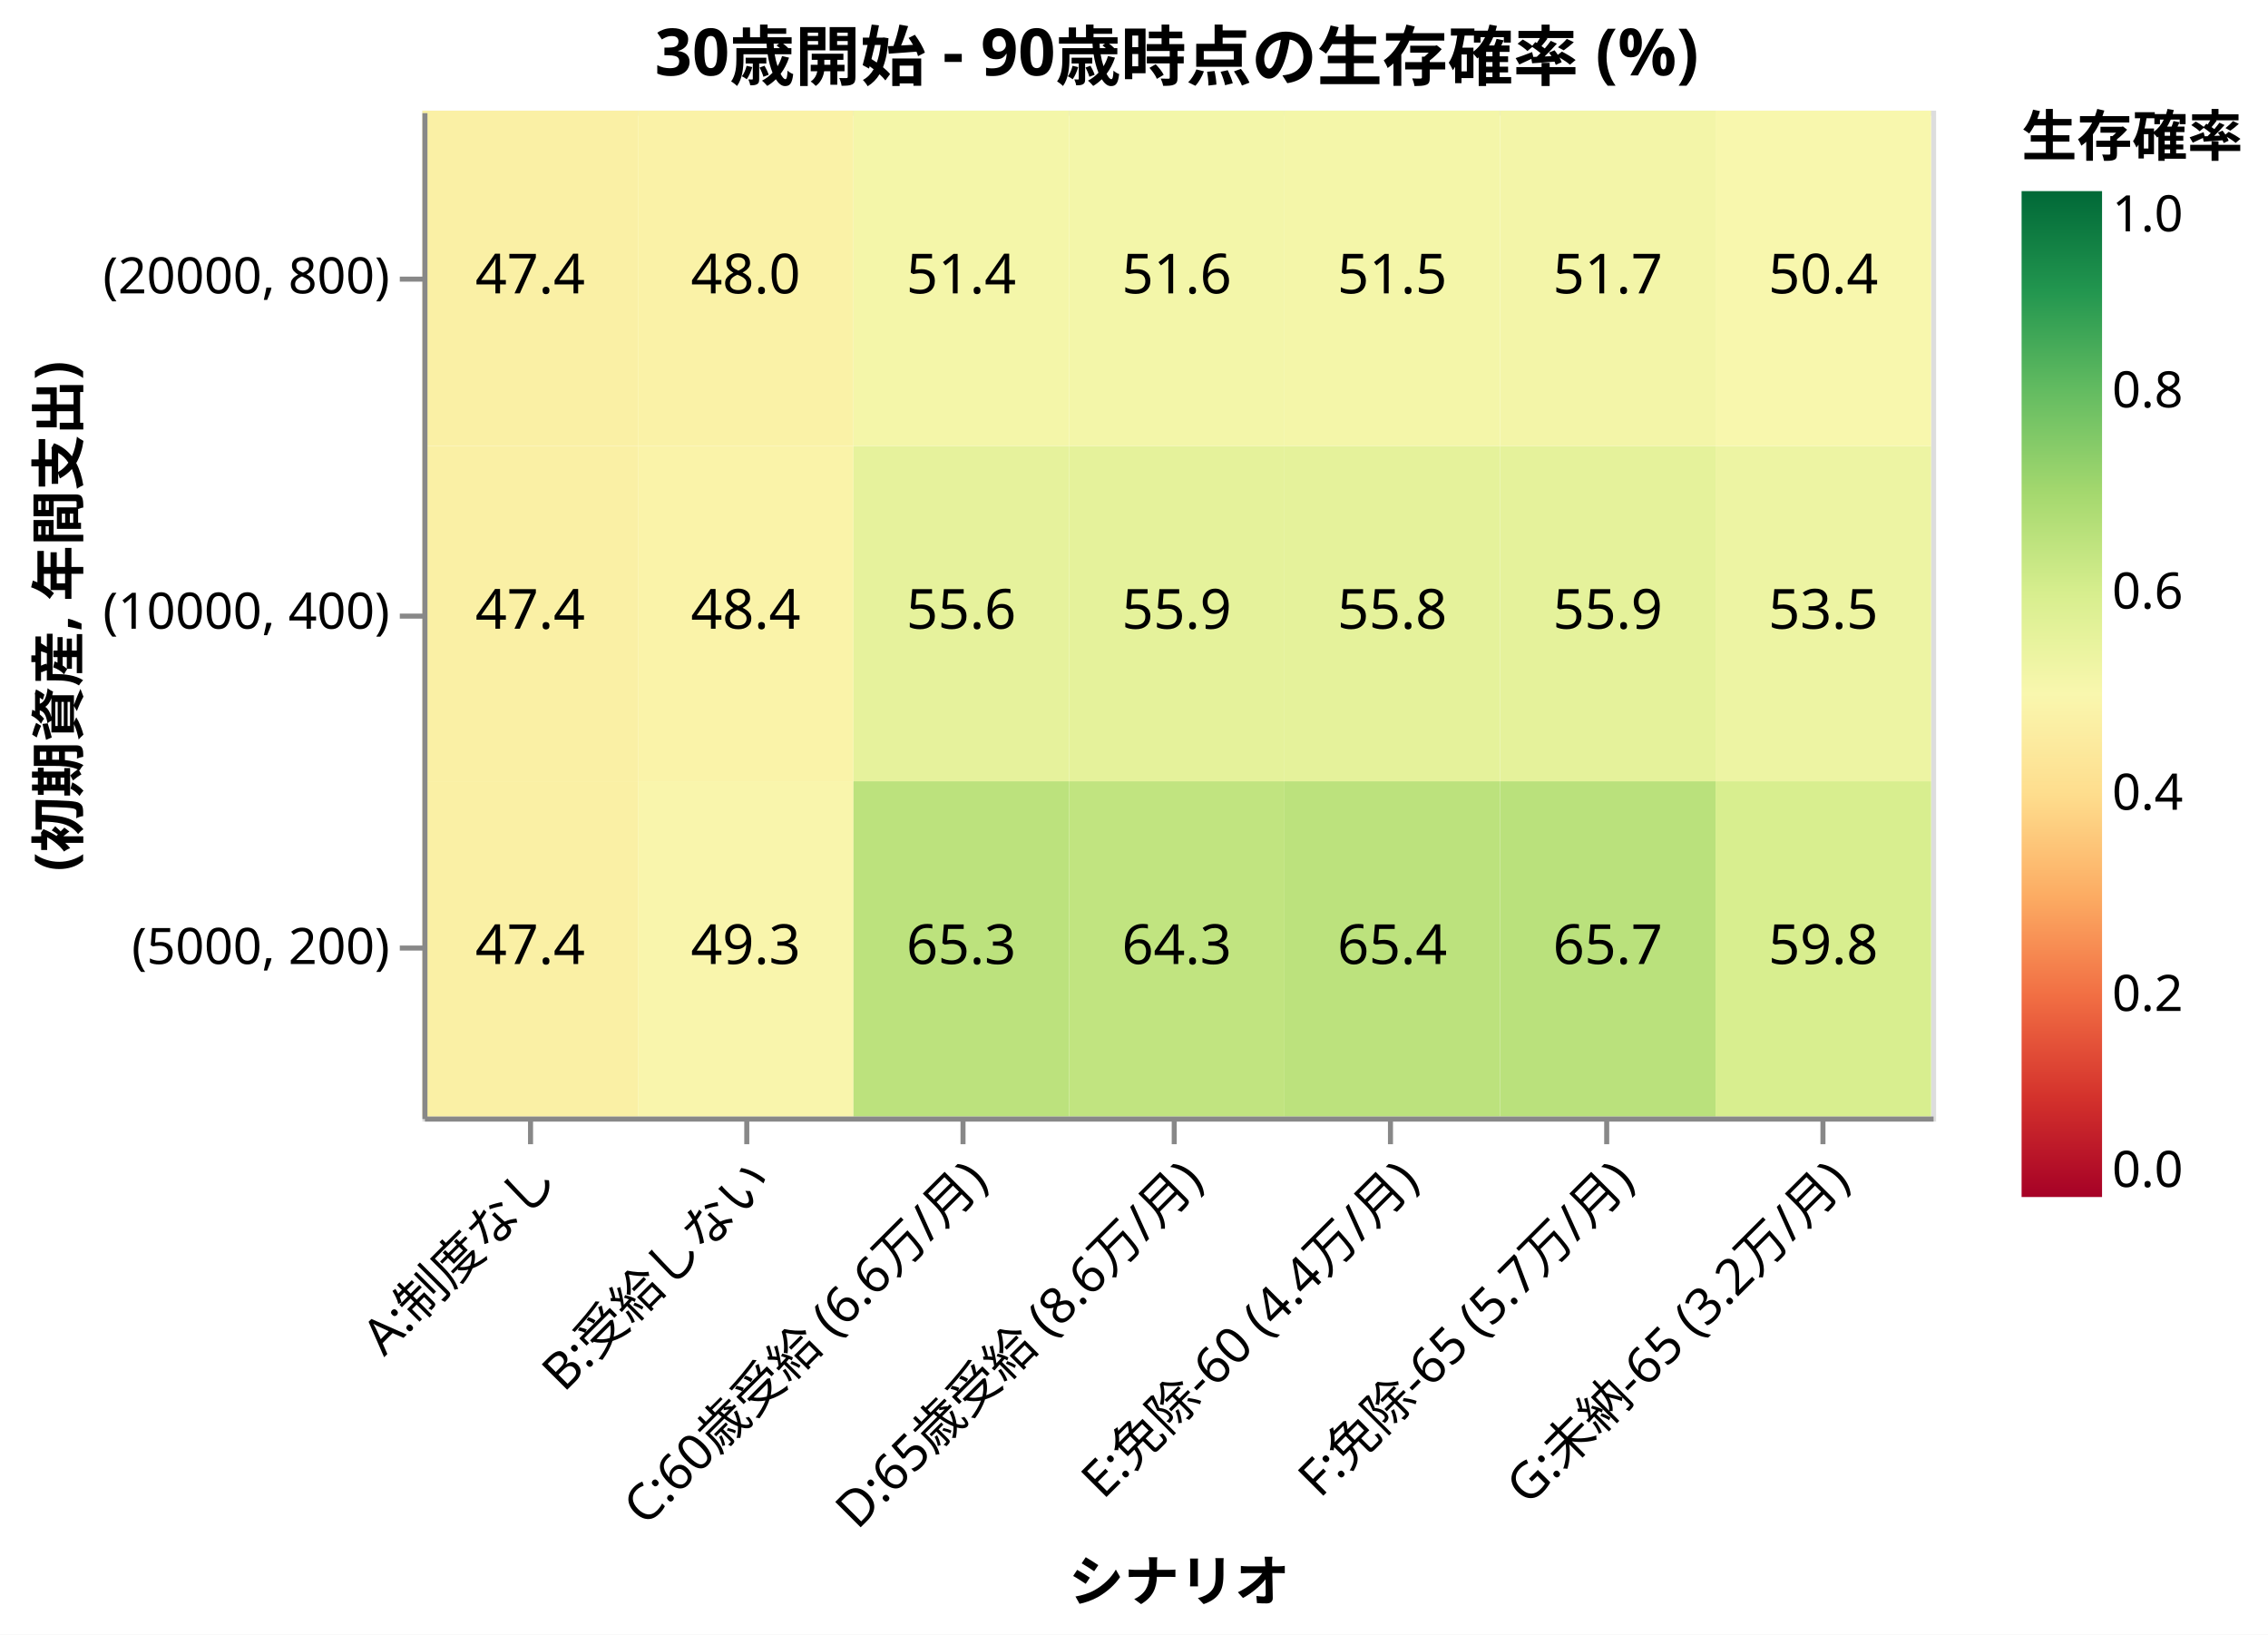
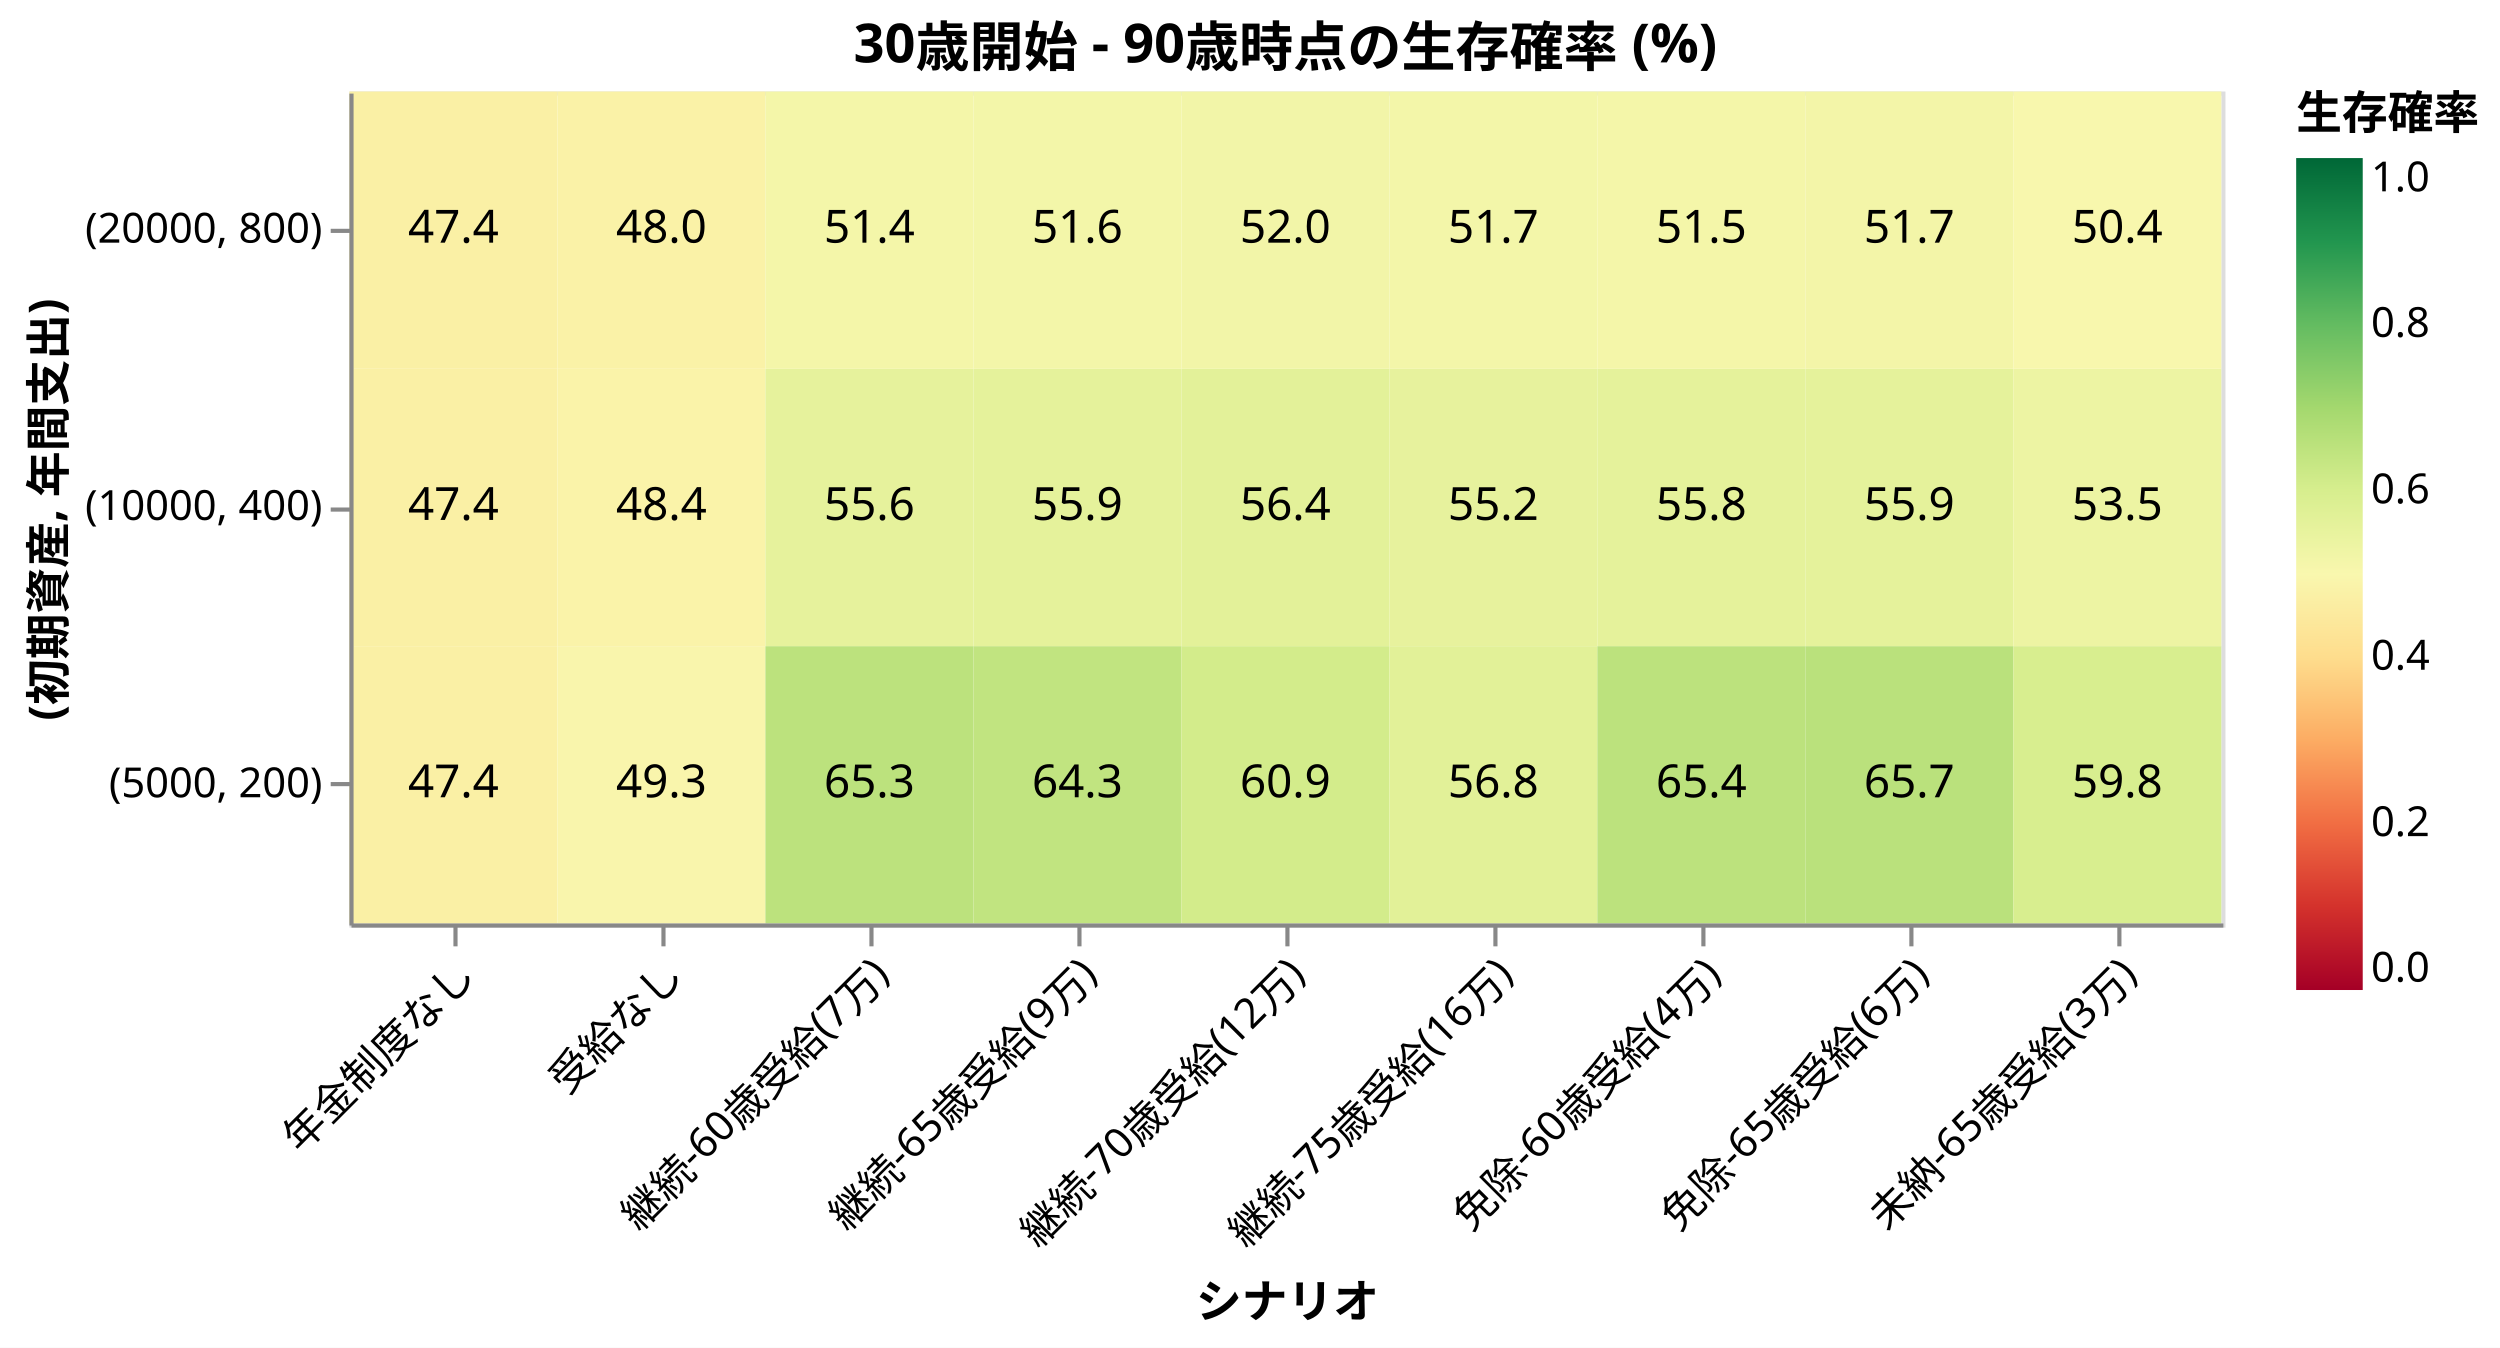
- <svg xmlns="http://www.w3.org/2000/svg" version="1.1" class="marks" width="451" height="325" viewBox="0 0 451 325">
-   <rect width="451" height="325" fill="white" />
+ <svg xmlns="http://www.w3.org/2000/svg" version="1.1" class="marks" width="601" height="324" viewBox="0 0 601 324">
+   <rect width="601" height="324" fill="white" />
  <g fill="none" stroke-miterlimit="10" transform="translate(84,22)">
    <g class="mark-group role-frame root" role="graphics-object" aria-roledescription="group mark container">
      <g transform="translate(0,0)">
-         <path class="background" aria-hidden="true" d="M0.5,0.5h300v200h-300Z" stroke="#ddd" />
+         <path class="background" aria-hidden="true" d="M0.5,0.5h450v200h-450Z" stroke="#ddd" />
        <g>
          <g class="mark-rect role-mark layer_0_marks" role="graphics-object" aria-roledescription="rect mark container">
-             <path aria-label="シナリオ: A:制度なし; (初期資産, 年間支出): (5000, 200); 生存確率: 0.474" role="graphics-symbol" aria-roledescription="rect mark" d="M0,133.333h42.857v66.667h-42.857Z" fill="rgb(250, 240, 165)" />
-             <path aria-label="シナリオ: B:受給しない; (初期資産, 年間支出): (5000, 200); 生存確率: 0.4934" role="graphics-symbol" aria-roledescription="rect mark" d="M42.857,133.333h42.857v66.667h-42.857Z" fill="rgb(249, 245, 172)" />
-             <path aria-label="シナリオ: C:60歳受給 (6.6万/月); (初期資産, 年間支出): (5000, 200); 生存確率: 0.6528" role="graphics-symbol" aria-roledescription="rect mark" d="M85.714,133.333h42.857v66.667h-42.857Z" fill="rgb(188, 226, 125)" />
-             <path aria-label="シナリオ: D:65歳受給 (8.6万/月); (初期資産, 年間支出): (5000, 200); 生存確率: 0.6434" role="graphics-symbol" aria-roledescription="rect mark" d="M128.571,133.333h42.857v66.667h-42.857Z" fill="rgb(193, 228, 128)" />
-             <path aria-label="シナリオ: E:免除-60 (4.4万/月); (初期資産, 年間支出): (5000, 200); 生存確率: 0.6538" role="graphics-symbol" aria-roledescription="rect mark" d="M171.429,133.333h42.857v66.667h-42.857Z" fill="rgb(188, 226, 125)" />
-             <path aria-label="シナリオ: F:免除-65 (5.7万/月); (初期資産, 年間支出): (5000, 200); 生存確率: 0.6572" role="graphics-symbol" aria-roledescription="rect mark" d="M214.286,133.333h42.857v66.667h-42.857Z" fill="rgb(186, 225, 124)" />
-             <path aria-label="シナリオ: G:未納-65 (3.2万/月); (初期資産, 年間支出): (5000, 200); 生存確率: 0.598" role="graphics-symbol" aria-roledescription="rect mark" d="M257.143,133.333h42.857v66.667h-42.857Z" fill="rgb(216, 238, 143)" />
-             <path aria-label="シナリオ: A:制度なし; (初期資産, 年間支出): (10000, 400); 生存確率: 0.474" role="graphics-symbol" aria-roledescription="rect mark" d="M0,66.667h42.857v66.667h-42.857Z" fill="rgb(250, 240, 165)" />
-             <path aria-label="シナリオ: B:受給しない; (初期資産, 年間支出): (10000, 400); 生存確率: 0.4844" role="graphics-symbol" aria-roledescription="rect mark" d="M42.857,66.667h42.857v66.667h-42.857Z" fill="rgb(250, 243, 169)" />
-             <path aria-label="シナリオ: C:60歳受給 (6.6万/月); (初期資産, 年間支出): (10000, 400); 生存確率: 0.5556" role="graphics-symbol" aria-roledescription="rect mark" d="M85.714,66.667h42.857v66.667h-42.857Z" fill="rgb(230, 242, 156)" />
-             <path aria-label="シナリオ: D:65歳受給 (8.6万/月); (初期資産, 年間支出): (10000, 400); 生存確率: 0.559" role="graphics-symbol" aria-roledescription="rect mark" d="M128.571,66.667h42.857v66.667h-42.857Z" fill="rgb(229, 242, 155)" />
-             <path aria-label="シナリオ: E:免除-60 (4.4万/月); (初期資産, 年間支出): (10000, 400); 生存確率: 0.558" role="graphics-symbol" aria-roledescription="rect mark" d="M171.429,66.667h42.857v66.667h-42.857Z" fill="rgb(229, 242, 155)" />
-             <path aria-label="シナリオ: F:免除-65 (5.7万/月); (初期資産, 年間支出): (10000, 400); 生存確率: 0.5592" role="graphics-symbol" aria-roledescription="rect mark" d="M214.286,66.667h42.857v66.667h-42.857Z" fill="rgb(229, 242, 155)" />
-             <path aria-label="シナリオ: G:未納-65 (3.2万/月); (初期資産, 年間支出): (10000, 400); 生存確率: 0.535" role="graphics-symbol" aria-roledescription="rect mark" d="M257.143,66.667h42.857v66.667h-42.857Z" fill="rgb(237, 244, 163)" />
-             <path aria-label="シナリオ: A:制度なし; (初期資産, 年間支出): (20000, 800); 生存確率: 0.474" role="graphics-symbol" aria-roledescription="rect mark" d="M0,0h42.857v66.667h-42.857Z" fill="rgb(250, 240, 165)" />
-             <path aria-label="シナリオ: B:受給しない; (初期資産, 年間支出): (20000, 800); 生存確率: 0.4796" role="graphics-symbol" aria-roledescription="rect mark" d="M42.857,0h42.857v66.667h-42.857Z" fill="rgb(250, 242, 167)" />
-             <path aria-label="シナリオ: C:60歳受給 (6.6万/月); (初期資産, 年間支出): (20000, 800); 生存確率: 0.5144" role="graphics-symbol" aria-roledescription="rect mark" d="M85.714,0h42.857v66.667h-42.857Z" fill="rgb(244, 246, 169)" />
-             <path aria-label="シナリオ: D:65歳受給 (8.6万/月); (初期資産, 年間支出): (20000, 800); 生存確率: 0.5164" role="graphics-symbol" aria-roledescription="rect mark" d="M128.571,0h42.857v66.667h-42.857Z" fill="rgb(243, 246, 169)" />
-             <path aria-label="シナリオ: E:免除-60 (4.4万/月); (初期資産, 年間支出): (20000, 800); 生存確率: 0.5154" role="graphics-symbol" aria-roledescription="rect mark" d="M171.429,0h42.857v66.667h-42.857Z" fill="rgb(244, 246, 169)" />
-             <path aria-label="シナリオ: F:免除-65 (5.7万/月); (初期資産, 年間支出): (20000, 800); 生存確率: 0.5172" role="graphics-symbol" aria-roledescription="rect mark" d="M214.286,0h42.857v66.667h-42.857Z" fill="rgb(243, 245, 168)" />
-             <path aria-label="シナリオ: G:未納-65 (3.2万/月); (初期資産, 年間支出): (20000, 800); 生存確率: 0.504" role="graphics-symbol" aria-roledescription="rect mark" d="M257.143,0h42.857v66.667h-42.857Z" fill="rgb(248, 247, 173)" />
+             <path aria-label="シナリオ: 年金制度なし; (初期資産, 年間支出): (5000, 200); 生存確率: 0.474" role="graphics-symbol" aria-roledescription="rect mark" d="M0,133.333h50v66.667h-50Z" fill="rgb(250, 240, 165)" />
+             <path aria-label="シナリオ: 受給なし; (初期資産, 年間支出): (5000, 200); 生存確率: 0.4934" role="graphics-symbol" aria-roledescription="rect mark" d="M50,133.333h50v66.667h-50Z" fill="rgb(249, 245, 172)" />
+             <path aria-label="シナリオ: 継続-60歳受給&#10;(7万); (初期資産, 年間支出): (5000, 200); 生存確率: 0.6528" role="graphics-symbol" aria-roledescription="rect mark" d="M100,133.333h50v66.667h-50Z" fill="rgb(188, 226, 125)" />
+             <path aria-label="シナリオ: 継続-65歳受給&#10;(9万); (初期資産, 年間支出): (5000, 200); 生存確率: 0.6434" role="graphics-symbol" aria-roledescription="rect mark" d="M150,133.333h50v66.667h-50Z" fill="rgb(193, 228, 128)" />
+             <path aria-label="シナリオ: 継続-70歳受給&#10;(12万); (初期資産, 年間支出): (5000, 200); 生存確率: 0.6088" role="graphics-symbol" aria-roledescription="rect mark" d="M200,133.333h50v66.667h-50Z" fill="rgb(211, 236, 139)" />
+             <path aria-label="シナリオ: 継続-75歳受給&#10;(16万); (初期資産, 年間支出): (5000, 200); 生存確率: 0.568" role="graphics-symbol" aria-roledescription="rect mark" d="M250,133.333h50v66.667h-50Z" fill="rgb(226, 241, 152)" />
+             <path aria-label="シナリオ: 免除-60歳受給&#10;(4万); (初期資産, 年間支出): (5000, 200); 生存確率: 0.6538" role="graphics-symbol" aria-roledescription="rect mark" d="M300,133.333h50v66.667h-50Z" fill="rgb(188, 226, 125)" />
+             <path aria-label="シナリオ: 免除-65歳受給&#10;(6万); (初期資産, 年間支出): (5000, 200); 生存確率: 0.6572" role="graphics-symbol" aria-roledescription="rect mark" d="M350,133.333h50v66.667h-50Z" fill="rgb(186, 225, 124)" />
+             <path aria-label="シナリオ: 未納-65歳受給&#10;(3万); (初期資産, 年間支出): (5000, 200); 生存確率: 0.598" role="graphics-symbol" aria-roledescription="rect mark" d="M400,133.333h50v66.667h-50Z" fill="rgb(216, 238, 143)" />
+             <path aria-label="シナリオ: 年金制度なし; (初期資産, 年間支出): (10000, 400); 生存確率: 0.474" role="graphics-symbol" aria-roledescription="rect mark" d="M0,66.667h50v66.667h-50Z" fill="rgb(250, 240, 165)" />
+             <path aria-label="シナリオ: 受給なし; (初期資産, 年間支出): (10000, 400); 生存確率: 0.4844" role="graphics-symbol" aria-roledescription="rect mark" d="M50,66.667h50v66.667h-50Z" fill="rgb(250, 243, 169)" />
+             <path aria-label="シナリオ: 継続-60歳受給&#10;(7万); (初期資産, 年間支出): (10000, 400); 生存確率: 0.5556" role="graphics-symbol" aria-roledescription="rect mark" d="M100,66.667h50v66.667h-50Z" fill="rgb(230, 242, 156)" />
+             <path aria-label="シナリオ: 継続-65歳受給&#10;(9万); (初期資産, 年間支出): (10000, 400); 生存確率: 0.559" role="graphics-symbol" aria-roledescription="rect mark" d="M150,66.667h50v66.667h-50Z" fill="rgb(229, 242, 155)" />
+             <path aria-label="シナリオ: 継続-70歳受給&#10;(12万); (初期資産, 年間支出): (10000, 400); 生存確率: 0.5642" role="graphics-symbol" aria-roledescription="rect mark" d="M200,66.667h50v66.667h-50Z" fill="rgb(227, 241, 153)" />
+             <path aria-label="シナリオ: 継続-75歳受給&#10;(16万); (初期資産, 年間支出): (10000, 400); 生存確率: 0.5524" role="graphics-symbol" aria-roledescription="rect mark" d="M250,66.667h50v66.667h-50Z" fill="rgb(231, 242, 157)" />
+             <path aria-label="シナリオ: 免除-60歳受給&#10;(4万); (初期資産, 年間支出): (10000, 400); 生存確率: 0.558" role="graphics-symbol" aria-roledescription="rect mark" d="M300,66.667h50v66.667h-50Z" fill="rgb(229, 242, 155)" />
+             <path aria-label="シナリオ: 免除-65歳受給&#10;(6万); (初期資産, 年間支出): (10000, 400); 生存確率: 0.5592" role="graphics-symbol" aria-roledescription="rect mark" d="M350,66.667h50v66.667h-50Z" fill="rgb(229, 242, 155)" />
+             <path aria-label="シナリオ: 未納-65歳受給&#10;(3万); (初期資産, 年間支出): (10000, 400); 生存確率: 0.535" role="graphics-symbol" aria-roledescription="rect mark" d="M400,66.667h50v66.667h-50Z" fill="rgb(237, 244, 163)" />
+             <path aria-label="シナリオ: 年金制度なし; (初期資産, 年間支出): (20000, 800); 生存確率: 0.474" role="graphics-symbol" aria-roledescription="rect mark" d="M0,0h50v66.667h-50Z" fill="rgb(250, 240, 165)" />
+             <path aria-label="シナリオ: 受給なし; (初期資産, 年間支出): (20000, 800); 生存確率: 0.4796" role="graphics-symbol" aria-roledescription="rect mark" d="M50,0h50v66.667h-50Z" fill="rgb(250, 242, 167)" />
+             <path aria-label="シナリオ: 継続-60歳受給&#10;(7万); (初期資産, 年間支出): (20000, 800); 生存確率: 0.5144" role="graphics-symbol" aria-roledescription="rect mark" d="M100,0h50v66.667h-50Z" fill="rgb(244, 246, 169)" />
+             <path aria-label="シナリオ: 継続-65歳受給&#10;(9万); (初期資産, 年間支出): (20000, 800); 生存確率: 0.5164" role="graphics-symbol" aria-roledescription="rect mark" d="M150,0h50v66.667h-50Z" fill="rgb(243, 246, 169)" />
+             <path aria-label="シナリオ: 継続-70歳受給&#10;(12万); (初期資産, 年間支出): (20000, 800); 生存確率: 0.5196" role="graphics-symbol" aria-roledescription="rect mark" d="M200,0h50v66.667h-50Z" fill="rgb(242, 245, 168)" />
+             <path aria-label="シナリオ: 継続-75歳受給&#10;(16万); (初期資産, 年間支出): (20000, 800); 生存確率: 0.5166" role="graphics-symbol" aria-roledescription="rect mark" d="M250,0h50v66.667h-50Z" fill="rgb(243, 246, 169)" />
+             <path aria-label="シナリオ: 免除-60歳受給&#10;(4万); (初期資産, 年間支出): (20000, 800); 生存確率: 0.5154" role="graphics-symbol" aria-roledescription="rect mark" d="M300,0h50v66.667h-50Z" fill="rgb(244, 246, 169)" />
+             <path aria-label="シナリオ: 免除-65歳受給&#10;(6万); (初期資産, 年間支出): (20000, 800); 生存確率: 0.5172" role="graphics-symbol" aria-roledescription="rect mark" d="M350,0h50v66.667h-50Z" fill="rgb(243, 245, 168)" />
+             <path aria-label="シナリオ: 未納-65歳受給&#10;(3万); (初期資産, 年間支出): (20000, 800); 生存確率: 0.504" role="graphics-symbol" aria-roledescription="rect mark" d="M400,0h50v66.667h-50Z" fill="rgb(248, 247, 173)" />
          </g>
          <g class="mark-text role-mark layer_1_marks" role="graphics-object" aria-roledescription="text mark container">
-             <text aria-label="シナリオ: A:制度なし; (初期資産, 年間支出): (5000, 200); survival_rate_pct: 47.4" role="graphics-symbol" aria-roledescription="text mark" text-anchor="middle" transform="translate(21.42857,169.6667)" font-family="sans-serif" font-size="11px" fill="black">47.4</text>
-             <text aria-label="シナリオ: B:受給しない; (初期資産, 年間支出): (5000, 200); survival_rate_pct: 49.3" role="graphics-symbol" aria-roledescription="text mark" text-anchor="middle" transform="translate(64.28571,169.6667)" font-family="sans-serif" font-size="11px" fill="black">49.3</text>
-             <text aria-label="シナリオ: C:60歳受給 (6.6万/月); (初期資産, 年間支出): (5000, 200); survival_rate_pct: 65.3" role="graphics-symbol" aria-roledescription="text mark" text-anchor="middle" transform="translate(107.1429,169.6667)" font-family="sans-serif" font-size="11px" fill="black">65.3</text>
-             <text aria-label="シナリオ: D:65歳受給 (8.6万/月); (初期資産, 年間支出): (5000, 200); survival_rate_pct: 64.3" role="graphics-symbol" aria-roledescription="text mark" text-anchor="middle" transform="translate(150,169.6667)" font-family="sans-serif" font-size="11px" fill="black">64.3</text>
-             <text aria-label="シナリオ: E:免除-60 (4.4万/月); (初期資産, 年間支出): (5000, 200); survival_rate_pct: 65.4" role="graphics-symbol" aria-roledescription="text mark" text-anchor="middle" transform="translate(192.8571,169.6667)" font-family="sans-serif" font-size="11px" fill="black">65.4</text>
-             <text aria-label="シナリオ: F:免除-65 (5.7万/月); (初期資産, 年間支出): (5000, 200); survival_rate_pct: 65.7" role="graphics-symbol" aria-roledescription="text mark" text-anchor="middle" transform="translate(235.7143,169.6667)" font-family="sans-serif" font-size="11px" fill="black">65.7</text>
-             <text aria-label="シナリオ: G:未納-65 (3.2万/月); (初期資産, 年間支出): (5000, 200); survival_rate_pct: 59.8" role="graphics-symbol" aria-roledescription="text mark" text-anchor="middle" transform="translate(278.5714,169.6667)" font-family="sans-serif" font-size="11px" fill="black">59.8</text>
-             <text aria-label="シナリオ: A:制度なし; (初期資産, 年間支出): (10000, 400); survival_rate_pct: 47.4" role="graphics-symbol" aria-roledescription="text mark" text-anchor="middle" transform="translate(21.42857,103)" font-family="sans-serif" font-size="11px" fill="black">47.4</text>
-             <text aria-label="シナリオ: B:受給しない; (初期資産, 年間支出): (10000, 400); survival_rate_pct: 48.4" role="graphics-symbol" aria-roledescription="text mark" text-anchor="middle" transform="translate(64.28571,103)" font-family="sans-serif" font-size="11px" fill="black">48.4</text>
-             <text aria-label="シナリオ: C:60歳受給 (6.6万/月); (初期資産, 年間支出): (10000, 400); survival_rate_pct: 55.6" role="graphics-symbol" aria-roledescription="text mark" text-anchor="middle" transform="translate(107.1429,103)" font-family="sans-serif" font-size="11px" fill="black">55.6</text>
-             <text aria-label="シナリオ: D:65歳受給 (8.6万/月); (初期資産, 年間支出): (10000, 400); survival_rate_pct: 55.9" role="graphics-symbol" aria-roledescription="text mark" text-anchor="middle" transform="translate(150,103)" font-family="sans-serif" font-size="11px" fill="black">55.9</text>
-             <text aria-label="シナリオ: E:免除-60 (4.4万/月); (初期資産, 年間支出): (10000, 400); survival_rate_pct: 55.8" role="graphics-symbol" aria-roledescription="text mark" text-anchor="middle" transform="translate(192.8571,103)" font-family="sans-serif" font-size="11px" fill="black">55.8</text>
-             <text aria-label="シナリオ: F:免除-65 (5.7万/月); (初期資産, 年間支出): (10000, 400); survival_rate_pct: 55.9" role="graphics-symbol" aria-roledescription="text mark" text-anchor="middle" transform="translate(235.7143,103)" font-family="sans-serif" font-size="11px" fill="black">55.9</text>
-             <text aria-label="シナリオ: G:未納-65 (3.2万/月); (初期資産, 年間支出): (10000, 400); survival_rate_pct: 53.5" role="graphics-symbol" aria-roledescription="text mark" text-anchor="middle" transform="translate(278.5714,103)" font-family="sans-serif" font-size="11px" fill="black">53.5</text>
-             <text aria-label="シナリオ: A:制度なし; (初期資産, 年間支出): (20000, 800); survival_rate_pct: 47.4" role="graphics-symbol" aria-roledescription="text mark" text-anchor="middle" transform="translate(21.42857,36.33333)" font-family="sans-serif" font-size="11px" fill="black">47.4</text>
-             <text aria-label="シナリオ: B:受給しない; (初期資産, 年間支出): (20000, 800); survival_rate_pct: 48.0" role="graphics-symbol" aria-roledescription="text mark" text-anchor="middle" transform="translate(64.28571,36.33333)" font-family="sans-serif" font-size="11px" fill="black">48.0</text>
-             <text aria-label="シナリオ: C:60歳受給 (6.6万/月); (初期資産, 年間支出): (20000, 800); survival_rate_pct: 51.4" role="graphics-symbol" aria-roledescription="text mark" text-anchor="middle" transform="translate(107.1429,36.33333)" font-family="sans-serif" font-size="11px" fill="black">51.4</text>
-             <text aria-label="シナリオ: D:65歳受給 (8.6万/月); (初期資産, 年間支出): (20000, 800); survival_rate_pct: 51.6" role="graphics-symbol" aria-roledescription="text mark" text-anchor="middle" transform="translate(150,36.33333)" font-family="sans-serif" font-size="11px" fill="black">51.6</text>
-             <text aria-label="シナリオ: E:免除-60 (4.4万/月); (初期資産, 年間支出): (20000, 800); survival_rate_pct: 51.5" role="graphics-symbol" aria-roledescription="text mark" text-anchor="middle" transform="translate(192.8571,36.33333)" font-family="sans-serif" font-size="11px" fill="black">51.5</text>
-             <text aria-label="シナリオ: F:免除-65 (5.7万/月); (初期資産, 年間支出): (20000, 800); survival_rate_pct: 51.7" role="graphics-symbol" aria-roledescription="text mark" text-anchor="middle" transform="translate(235.7143,36.33333)" font-family="sans-serif" font-size="11px" fill="black">51.7</text>
-             <text aria-label="シナリオ: G:未納-65 (3.2万/月); (初期資産, 年間支出): (20000, 800); survival_rate_pct: 50.4" role="graphics-symbol" aria-roledescription="text mark" text-anchor="middle" transform="translate(278.5714,36.33333)" font-family="sans-serif" font-size="11px" fill="black">50.4</text>
+             <text aria-label="シナリオ: 年金制度なし; (初期資産, 年間支出): (5000, 200); survival_rate_pct: 47.4" role="graphics-symbol" aria-roledescription="text mark" text-anchor="middle" transform="translate(25,169.6667)" font-family="sans-serif" font-size="11px" fill="black">47.4</text>
+             <text aria-label="シナリオ: 受給なし; (初期資産, 年間支出): (5000, 200); survival_rate_pct: 49.3" role="graphics-symbol" aria-roledescription="text mark" text-anchor="middle" transform="translate(75,169.6667)" font-family="sans-serif" font-size="11px" fill="black">49.3</text>
+             <text aria-label="シナリオ: 継続-60歳受給&#10;(7万); (初期資産, 年間支出): (5000, 200); survival_rate_pct: 65.3" role="graphics-symbol" aria-roledescription="text mark" text-anchor="middle" transform="translate(125,169.6667)" font-family="sans-serif" font-size="11px" fill="black">65.3</text>
+             <text aria-label="シナリオ: 継続-65歳受給&#10;(9万); (初期資産, 年間支出): (5000, 200); survival_rate_pct: 64.3" role="graphics-symbol" aria-roledescription="text mark" text-anchor="middle" transform="translate(175,169.6667)" font-family="sans-serif" font-size="11px" fill="black">64.3</text>
+             <text aria-label="シナリオ: 継続-70歳受給&#10;(12万); (初期資産, 年間支出): (5000, 200); survival_rate_pct: 60.9" role="graphics-symbol" aria-roledescription="text mark" text-anchor="middle" transform="translate(225,169.6667)" font-family="sans-serif" font-size="11px" fill="black">60.9</text>
+             <text aria-label="シナリオ: 継続-75歳受給&#10;(16万); (初期資産, 年間支出): (5000, 200); survival_rate_pct: 56.8" role="graphics-symbol" aria-roledescription="text mark" text-anchor="middle" transform="translate(275,169.6667)" font-family="sans-serif" font-size="11px" fill="black">56.8</text>
+             <text aria-label="シナリオ: 免除-60歳受給&#10;(4万); (初期資産, 年間支出): (5000, 200); survival_rate_pct: 65.4" role="graphics-symbol" aria-roledescription="text mark" text-anchor="middle" transform="translate(325,169.6667)" font-family="sans-serif" font-size="11px" fill="black">65.4</text>
+             <text aria-label="シナリオ: 免除-65歳受給&#10;(6万); (初期資産, 年間支出): (5000, 200); survival_rate_pct: 65.7" role="graphics-symbol" aria-roledescription="text mark" text-anchor="middle" transform="translate(375,169.6667)" font-family="sans-serif" font-size="11px" fill="black">65.7</text>
+             <text aria-label="シナリオ: 未納-65歳受給&#10;(3万); (初期資産, 年間支出): (5000, 200); survival_rate_pct: 59.8" role="graphics-symbol" aria-roledescription="text mark" text-anchor="middle" transform="translate(425,169.6667)" font-family="sans-serif" font-size="11px" fill="black">59.8</text>
+             <text aria-label="シナリオ: 年金制度なし; (初期資産, 年間支出): (10000, 400); survival_rate_pct: 47.4" role="graphics-symbol" aria-roledescription="text mark" text-anchor="middle" transform="translate(25,103)" font-family="sans-serif" font-size="11px" fill="black">47.4</text>
+             <text aria-label="シナリオ: 受給なし; (初期資産, 年間支出): (10000, 400); survival_rate_pct: 48.4" role="graphics-symbol" aria-roledescription="text mark" text-anchor="middle" transform="translate(75,103)" font-family="sans-serif" font-size="11px" fill="black">48.4</text>
+             <text aria-label="シナリオ: 継続-60歳受給&#10;(7万); (初期資産, 年間支出): (10000, 400); survival_rate_pct: 55.6" role="graphics-symbol" aria-roledescription="text mark" text-anchor="middle" transform="translate(125,103)" font-family="sans-serif" font-size="11px" fill="black">55.6</text>
+             <text aria-label="シナリオ: 継続-65歳受給&#10;(9万); (初期資産, 年間支出): (10000, 400); survival_rate_pct: 55.9" role="graphics-symbol" aria-roledescription="text mark" text-anchor="middle" transform="translate(175,103)" font-family="sans-serif" font-size="11px" fill="black">55.9</text>
+             <text aria-label="シナリオ: 継続-70歳受給&#10;(12万); (初期資産, 年間支出): (10000, 400); survival_rate_pct: 56.4" role="graphics-symbol" aria-roledescription="text mark" text-anchor="middle" transform="translate(225,103)" font-family="sans-serif" font-size="11px" fill="black">56.4</text>
+             <text aria-label="シナリオ: 継続-75歳受給&#10;(16万); (初期資産, 年間支出): (10000, 400); survival_rate_pct: 55.2" role="graphics-symbol" aria-roledescription="text mark" text-anchor="middle" transform="translate(275,103)" font-family="sans-serif" font-size="11px" fill="black">55.2</text>
+             <text aria-label="シナリオ: 免除-60歳受給&#10;(4万); (初期資産, 年間支出): (10000, 400); survival_rate_pct: 55.8" role="graphics-symbol" aria-roledescription="text mark" text-anchor="middle" transform="translate(325,103)" font-family="sans-serif" font-size="11px" fill="black">55.8</text>
+             <text aria-label="シナリオ: 免除-65歳受給&#10;(6万); (初期資産, 年間支出): (10000, 400); survival_rate_pct: 55.9" role="graphics-symbol" aria-roledescription="text mark" text-anchor="middle" transform="translate(375,103)" font-family="sans-serif" font-size="11px" fill="black">55.9</text>
+             <text aria-label="シナリオ: 未納-65歳受給&#10;(3万); (初期資産, 年間支出): (10000, 400); survival_rate_pct: 53.5" role="graphics-symbol" aria-roledescription="text mark" text-anchor="middle" transform="translate(425,103)" font-family="sans-serif" font-size="11px" fill="black">53.5</text>
+             <text aria-label="シナリオ: 年金制度なし; (初期資産, 年間支出): (20000, 800); survival_rate_pct: 47.4" role="graphics-symbol" aria-roledescription="text mark" text-anchor="middle" transform="translate(25,36.33333)" font-family="sans-serif" font-size="11px" fill="black">47.4</text>
+             <text aria-label="シナリオ: 受給なし; (初期資産, 年間支出): (20000, 800); survival_rate_pct: 48.0" role="graphics-symbol" aria-roledescription="text mark" text-anchor="middle" transform="translate(75,36.33333)" font-family="sans-serif" font-size="11px" fill="black">48.0</text>
+             <text aria-label="シナリオ: 継続-60歳受給&#10;(7万); (初期資産, 年間支出): (20000, 800); survival_rate_pct: 51.4" role="graphics-symbol" aria-roledescription="text mark" text-anchor="middle" transform="translate(125,36.33333)" font-family="sans-serif" font-size="11px" fill="black">51.4</text>
+             <text aria-label="シナリオ: 継続-65歳受給&#10;(9万); (初期資産, 年間支出): (20000, 800); survival_rate_pct: 51.6" role="graphics-symbol" aria-roledescription="text mark" text-anchor="middle" transform="translate(175,36.33333)" font-family="sans-serif" font-size="11px" fill="black">51.6</text>
+             <text aria-label="シナリオ: 継続-70歳受給&#10;(12万); (初期資産, 年間支出): (20000, 800); survival_rate_pct: 52.0" role="graphics-symbol" aria-roledescription="text mark" text-anchor="middle" transform="translate(225,36.33333)" font-family="sans-serif" font-size="11px" fill="black">52.0</text>
+             <text aria-label="シナリオ: 継続-75歳受給&#10;(16万); (初期資産, 年間支出): (20000, 800); survival_rate_pct: 51.7" role="graphics-symbol" aria-roledescription="text mark" text-anchor="middle" transform="translate(275,36.33333)" font-family="sans-serif" font-size="11px" fill="black">51.7</text>
+             <text aria-label="シナリオ: 免除-60歳受給&#10;(4万); (初期資産, 年間支出): (20000, 800); survival_rate_pct: 51.5" role="graphics-symbol" aria-roledescription="text mark" text-anchor="middle" transform="translate(325,36.33333)" font-family="sans-serif" font-size="11px" fill="black">51.5</text>
+             <text aria-label="シナリオ: 免除-65歳受給&#10;(6万); (初期資産, 年間支出): (20000, 800); survival_rate_pct: 51.7" role="graphics-symbol" aria-roledescription="text mark" text-anchor="middle" transform="translate(375,36.33333)" font-family="sans-serif" font-size="11px" fill="black">51.7</text>
+             <text aria-label="シナリオ: 未納-65歳受給&#10;(3万); (初期資産, 年間支出): (20000, 800); survival_rate_pct: 50.4" role="graphics-symbol" aria-roledescription="text mark" text-anchor="middle" transform="translate(425,36.33333)" font-family="sans-serif" font-size="11px" fill="black">50.4</text>
          </g>
          <g class="mark-group role-legend" role="graphics-symbol" aria-roledescription="legend" aria-label="Gradient legend titled '生存確率' for fill color with values from 0.0 to 1.0">
-             <g transform="translate(318,0)">
+             <g transform="translate(468,0)">
              <path class="background" aria-hidden="true" d="M0,0h44v216h-44Z" pointer-events="none" />
              <g>
                <g class="mark-group role-legend-entry">
                  <g transform="translate(0,16)">
                    <path class="background" aria-hidden="true" d="M0,0h0v0h0Z" pointer-events="none" />
                    <g>
                      <g class="mark-rect role-legend-gradient" pointer-events="none">
                        <path d="M0,0h16v200h-16Z" fill="url(#gradient_1)" stroke="#ddd" stroke-width="0" opacity="1" />
                      </g>
                      <g class="mark-text role-legend-label" pointer-events="none">
                        <text text-anchor="start" transform="translate(18,198)" font-family="sans-serif" font-size="10px" fill="#000" opacity="1">0.0</text>
                        <text text-anchor="start" transform="translate(18,163)" font-family="sans-serif" font-size="10px" fill="#000" opacity="1">0.2</text>
                        <text text-anchor="start" transform="translate(18,123)" font-family="sans-serif" font-size="10px" fill="#000" opacity="1">0.4</text>
                        <text text-anchor="start" transform="translate(18,83)" font-family="sans-serif" font-size="10px" fill="#000" opacity="1">0.6</text>
                        <text text-anchor="start" transform="translate(18,43)" font-family="sans-serif" font-size="10px" fill="#000" opacity="1">0.8</text>
                        <text text-anchor="start" transform="translate(18,8)" font-family="sans-serif" font-size="10px" fill="#000" opacity="1">1.0</text>
                      </g>
                    </g>
                    <path class="foreground" aria-hidden="true" d="" pointer-events="none" display="none" />
                  </g>
                </g>
                <g class="mark-text role-legend-title" pointer-events="none">
                  <text text-anchor="start" transform="translate(0,9)" font-family="sans-serif" font-size="11px" font-weight="bold" fill="#000" opacity="1">生存確率</text>
                </g>
              </g>
              <path class="foreground" aria-hidden="true" d="" pointer-events="none" display="none" />
            </g>
          </g>
          <g class="mark-group role-title">
-             <g transform="translate(150,-17)">
+             <g transform="translate(225,-17)">
              <path class="background" aria-hidden="true" d="M0,0h0v0h0Z" pointer-events="none" />
              <g>
                <g class="mark-text role-title-text" role="graphics-symbol" aria-roledescription="title" aria-label="Title text '30歳開始 - 90歳時点の生存確率 (%)'" pointer-events="none">
                  <text text-anchor="middle" transform="translate(0,10)" font-family="sans-serif" font-size="13px" font-weight="bold" fill="#000" opacity="1">30歳開始 - 90歳時点の生存確率 (%)</text>
                </g>
              </g>
              <path class="foreground" aria-hidden="true" d="" pointer-events="none" display="none" />
            </g>
          </g>
-           <g class="mark-group role-axis" role="graphics-symbol" aria-roledescription="axis" aria-label="X-axis titled 'シナリオ' for a discrete scale with 7 values: A:制度なし, B:受給しない, C:60歳受給 (6.6万/月), D:65歳受給 (8.6万/月), E:免除-60 (4.4万/月), F:免除-65 (5.7万/月), G:未納-65 (3.2万/月)">
+           <g class="mark-group role-axis" role="graphics-symbol" aria-roledescription="axis" aria-label="X-axis titled 'シナリオ' for a discrete scale with 9 values: 年金制度なし, 受給なし, 継続-60歳受給&#10;(7万), 継続-65歳受給&#10;(9万), 継続-70歳受給&#10;(12万), ending with 未納-65歳受給&#10;(3万)">
            <g transform="translate(0.5,200.5)">
              <path class="background" aria-hidden="true" d="M0,0h0v0h0Z" pointer-events="none" />
              <g>
                <g class="mark-rule role-axis-tick" pointer-events="none">
-                   <line transform="translate(21,0)" x2="0" y2="5" stroke="#888" stroke-width="1" opacity="1" />
-                   <line transform="translate(64,0)" x2="0" y2="5" stroke="#888" stroke-width="1" opacity="1" />
-                   <line transform="translate(107,0)" x2="0" y2="5" stroke="#888" stroke-width="1" opacity="1" />
-                   <line transform="translate(149,0)" x2="0" y2="5" stroke="#888" stroke-width="1" opacity="1" />
-                   <line transform="translate(192,0)" x2="0" y2="5" stroke="#888" stroke-width="1" opacity="1" />
-                   <line transform="translate(235,0)" x2="0" y2="5" stroke="#888" stroke-width="1" opacity="1" />
-                   <line transform="translate(278,0)" x2="0" y2="5" stroke="#888" stroke-width="1" opacity="1" />
+                   <line transform="translate(25,0)" x2="0" y2="5" stroke="#888" stroke-width="1" opacity="1" />
+                   <line transform="translate(75,0)" x2="0" y2="5" stroke="#888" stroke-width="1" opacity="1" />
+                   <line transform="translate(125,0)" x2="0" y2="5" stroke="#888" stroke-width="1" opacity="1" />
+                   <line transform="translate(175,0)" x2="0" y2="5" stroke="#888" stroke-width="1" opacity="1" />
+                   <line transform="translate(225,0)" x2="0" y2="5" stroke="#888" stroke-width="1" opacity="1" />
+                   <line transform="translate(275,0)" x2="0" y2="5" stroke="#888" stroke-width="1" opacity="1" />
+                   <line transform="translate(325,0)" x2="0" y2="5" stroke="#888" stroke-width="1" opacity="1" />
+                   <line transform="translate(375,0)" x2="0" y2="5" stroke="#888" stroke-width="1" opacity="1" />
+                   <line transform="translate(425,0)" x2="0" y2="5" stroke="#888" stroke-width="1" opacity="1" />
                </g>
                <g class="mark-text role-axis-label" pointer-events="none">
-                   <text text-anchor="end" transform="translate(20.92857,7) rotate(315) translate(0,8)" font-family="sans-serif" font-size="10px" fill="#000" opacity="1">A:制度なし</text>
-                   <text text-anchor="end" transform="translate(63.78571,7) rotate(315) translate(0,8)" font-family="sans-serif" font-size="10px" fill="#000" opacity="1">B:受給しない</text>
-                   <text text-anchor="end" transform="translate(106.6429,7) rotate(315) translate(0,8)" font-family="sans-serif" font-size="10px" fill="#000" opacity="1">C:60歳受給 (6.6万/月)</text>
-                   <text text-anchor="end" transform="translate(149.5,7) rotate(315) translate(0,8)" font-family="sans-serif" font-size="10px" fill="#000" opacity="1">D:65歳受給 (8.6万/月)</text>
-                   <text text-anchor="end" transform="translate(192.3571,7) rotate(315) translate(0,8)" font-family="sans-serif" font-size="10px" fill="#000" opacity="1">E:免除-60 (4.4万/月)</text>
-                   <text text-anchor="end" transform="translate(235.2143,7) rotate(315) translate(0,8)" font-family="sans-serif" font-size="10px" fill="#000" opacity="1">F:免除-65 (5.7万/月)</text>
-                   <text text-anchor="end" transform="translate(278.0714,7) rotate(315) translate(0,8)" font-family="sans-serif" font-size="10px" fill="#000" opacity="1">G:未納-65 (3.2万/月)</text>
+                   <text text-anchor="end" transform="translate(24.5,7) rotate(315) translate(0,8)" font-family="sans-serif" font-size="10px" fill="#000" opacity="1">年金制度なし</text>
+                   <text text-anchor="end" transform="translate(74.5,7) rotate(315) translate(0,8)" font-family="sans-serif" font-size="10px" fill="#000" opacity="1">受給なし</text>
+                   <text text-anchor="end" transform="translate(124.5,7) rotate(315) translate(0,8)" font-family="sans-serif" font-size="10px" fill="#000" opacity="1">継続-60歳受給
+ (7万)</text>
+                   <text text-anchor="end" transform="translate(174.5,7) rotate(315) translate(0,8)" font-family="sans-serif" font-size="10px" fill="#000" opacity="1">継続-65歳受給
+ (9万)</text>
+                   <text text-anchor="end" transform="translate(224.5,7) rotate(315) translate(0,8)" font-family="sans-serif" font-size="10px" fill="#000" opacity="1">継続-70歳受給
+ (12万)</text>
+                   <text text-anchor="end" transform="translate(274.5,7) rotate(315) translate(0,8)" font-family="sans-serif" font-size="10px" fill="#000" opacity="1">継続-75歳受給
+ (16万)</text>
+                   <text text-anchor="end" transform="translate(324.5,7) rotate(315) translate(0,8)" font-family="sans-serif" font-size="10px" fill="#000" opacity="1">免除-60歳受給
+ (4万)</text>
+                   <text text-anchor="end" transform="translate(374.5,7) rotate(315) translate(0,8)" font-family="sans-serif" font-size="10px" fill="#000" opacity="1">免除-65歳受給
+ (6万)</text>
+                   <text text-anchor="end" transform="translate(424.5,7) rotate(315) translate(0,8)" font-family="sans-serif" font-size="10px" fill="#000" opacity="1">未納-65歳受給
+ (3万)</text>
                </g>
                <g class="mark-rule role-axis-domain" pointer-events="none">
-                   <line transform="translate(0,0)" x2="300" y2="0" stroke="#888" stroke-width="1" opacity="1" />
+                   <line transform="translate(0,0)" x2="450" y2="0" stroke="#888" stroke-width="1" opacity="1" />
                </g>
                <g class="mark-text role-axis-title" pointer-events="none">
-                   <text text-anchor="middle" transform="translate(150,95.83099)" font-family="sans-serif" font-size="11px" font-weight="bold" fill="#000" opacity="1">シナリオ</text>
+                   <text text-anchor="middle" transform="translate(225,94.25657)" font-family="sans-serif" font-size="11px" font-weight="bold" fill="#000" opacity="1">シナリオ</text>
                </g>
              </g>
              <path class="foreground" aria-hidden="true" d="" pointer-events="none" display="none" />
            </g>
          </g>
          <g class="mark-group role-axis" role="graphics-symbol" aria-roledescription="axis" aria-label="Y-axis titled '(初期資産, 年間支出)' for a discrete scale with 3 values: (20000, 800), (10000, 400), (5000, 200)">
            <g transform="translate(0.5,0.5)">
              <path class="background" aria-hidden="true" d="M0,0h0v0h0Z" pointer-events="none" />
              <g>
                <g class="mark-rule role-axis-tick" pointer-events="none">
                  <line transform="translate(0,33)" x2="-5" y2="0" stroke="#888" stroke-width="1" opacity="1" />
                  <line transform="translate(0,100)" x2="-5" y2="0" stroke="#888" stroke-width="1" opacity="1" />
                  <line transform="translate(0,166)" x2="-5" y2="0" stroke="#888" stroke-width="1" opacity="1" />
                </g>
                <g class="mark-text role-axis-label" pointer-events="none">
                  <text text-anchor="end" transform="translate(-7,35.83333)" font-family="sans-serif" font-size="10px" fill="#000" opacity="1">(20000, 800)</text>
                  <text text-anchor="end" transform="translate(-7,102.5)" font-family="sans-serif" font-size="10px" fill="#000" opacity="1">(10000, 400)</text>
                  <text text-anchor="end" transform="translate(-7,169.1667)" font-family="sans-serif" font-size="10px" fill="#000" opacity="1">(5000, 200)</text>
                </g>
                <g class="mark-rule role-axis-domain" pointer-events="none">
                  <line transform="translate(0,0)" x2="0" y2="200" stroke="#888" stroke-width="1" opacity="1" />
                </g>
                <g class="mark-text role-axis-title" pointer-events="none">
                  <text text-anchor="middle" transform="translate(-67.70898,100) rotate(-90) translate(0,-2)" font-family="sans-serif" font-size="11px" font-weight="bold" fill="#000" opacity="1">(初期資産, 年間支出)</text>
                </g>
              </g>
              <path class="foreground" aria-hidden="true" d="" pointer-events="none" display="none" />
            </g>
          </g>
        </g>
        <path class="foreground" aria-hidden="true" d="" display="none" />
      </g>
    </g>
  </g>
  <defs>
    <linearGradient id="gradient_1" x1="0" x2="0" y1="1" y2="0">
      <stop offset="0" stop-color="rgb(165, 0, 38)" />
      <stop offset="0.05" stop-color="rgb(189, 25, 41)" />
      <stop offset="0.1" stop-color="rgb(212, 50, 44)" />
      <stop offset="0.15" stop-color="rgb(227, 80, 56)" />
      <stop offset="0.2" stop-color="rgb(241, 110, 67)" />
      <stop offset="0.25" stop-color="rgb(247, 141, 83)" />
      <stop offset="0.3" stop-color="rgb(252, 172, 99)" />
      <stop offset="0.35" stop-color="rgb(253, 197, 120)" />
      <stop offset="0.4" stop-color="rgb(254, 221, 141)" />
      <stop offset="0.45" stop-color="rgb(252, 234, 158)" />
      <stop offset="0.5" stop-color="rgb(249, 247, 174)" />
      <stop offset="0.55" stop-color="rgb(232, 243, 158)" />
      <stop offset="0.6" stop-color="rgb(215, 238, 142)" />
      <stop offset="0.65" stop-color="rgb(190, 227, 126)" />
      <stop offset="0.7" stop-color="rgb(164, 216, 110)" />
      <stop offset="0.75" stop-color="rgb(132, 202, 104)" />
      <stop offset="0.8" stop-color="rgb(100, 188, 97)" />
      <stop offset="0.85" stop-color="rgb(67, 169, 88)" />
      <stop offset="0.9" stop-color="rgb(34, 150, 79)" />
      <stop offset="0.95" stop-color="rgb(17, 127, 67)" />
      <stop offset="1" stop-color="rgb(0, 104, 55)" />
    </linearGradient>
  </defs>
</svg>
